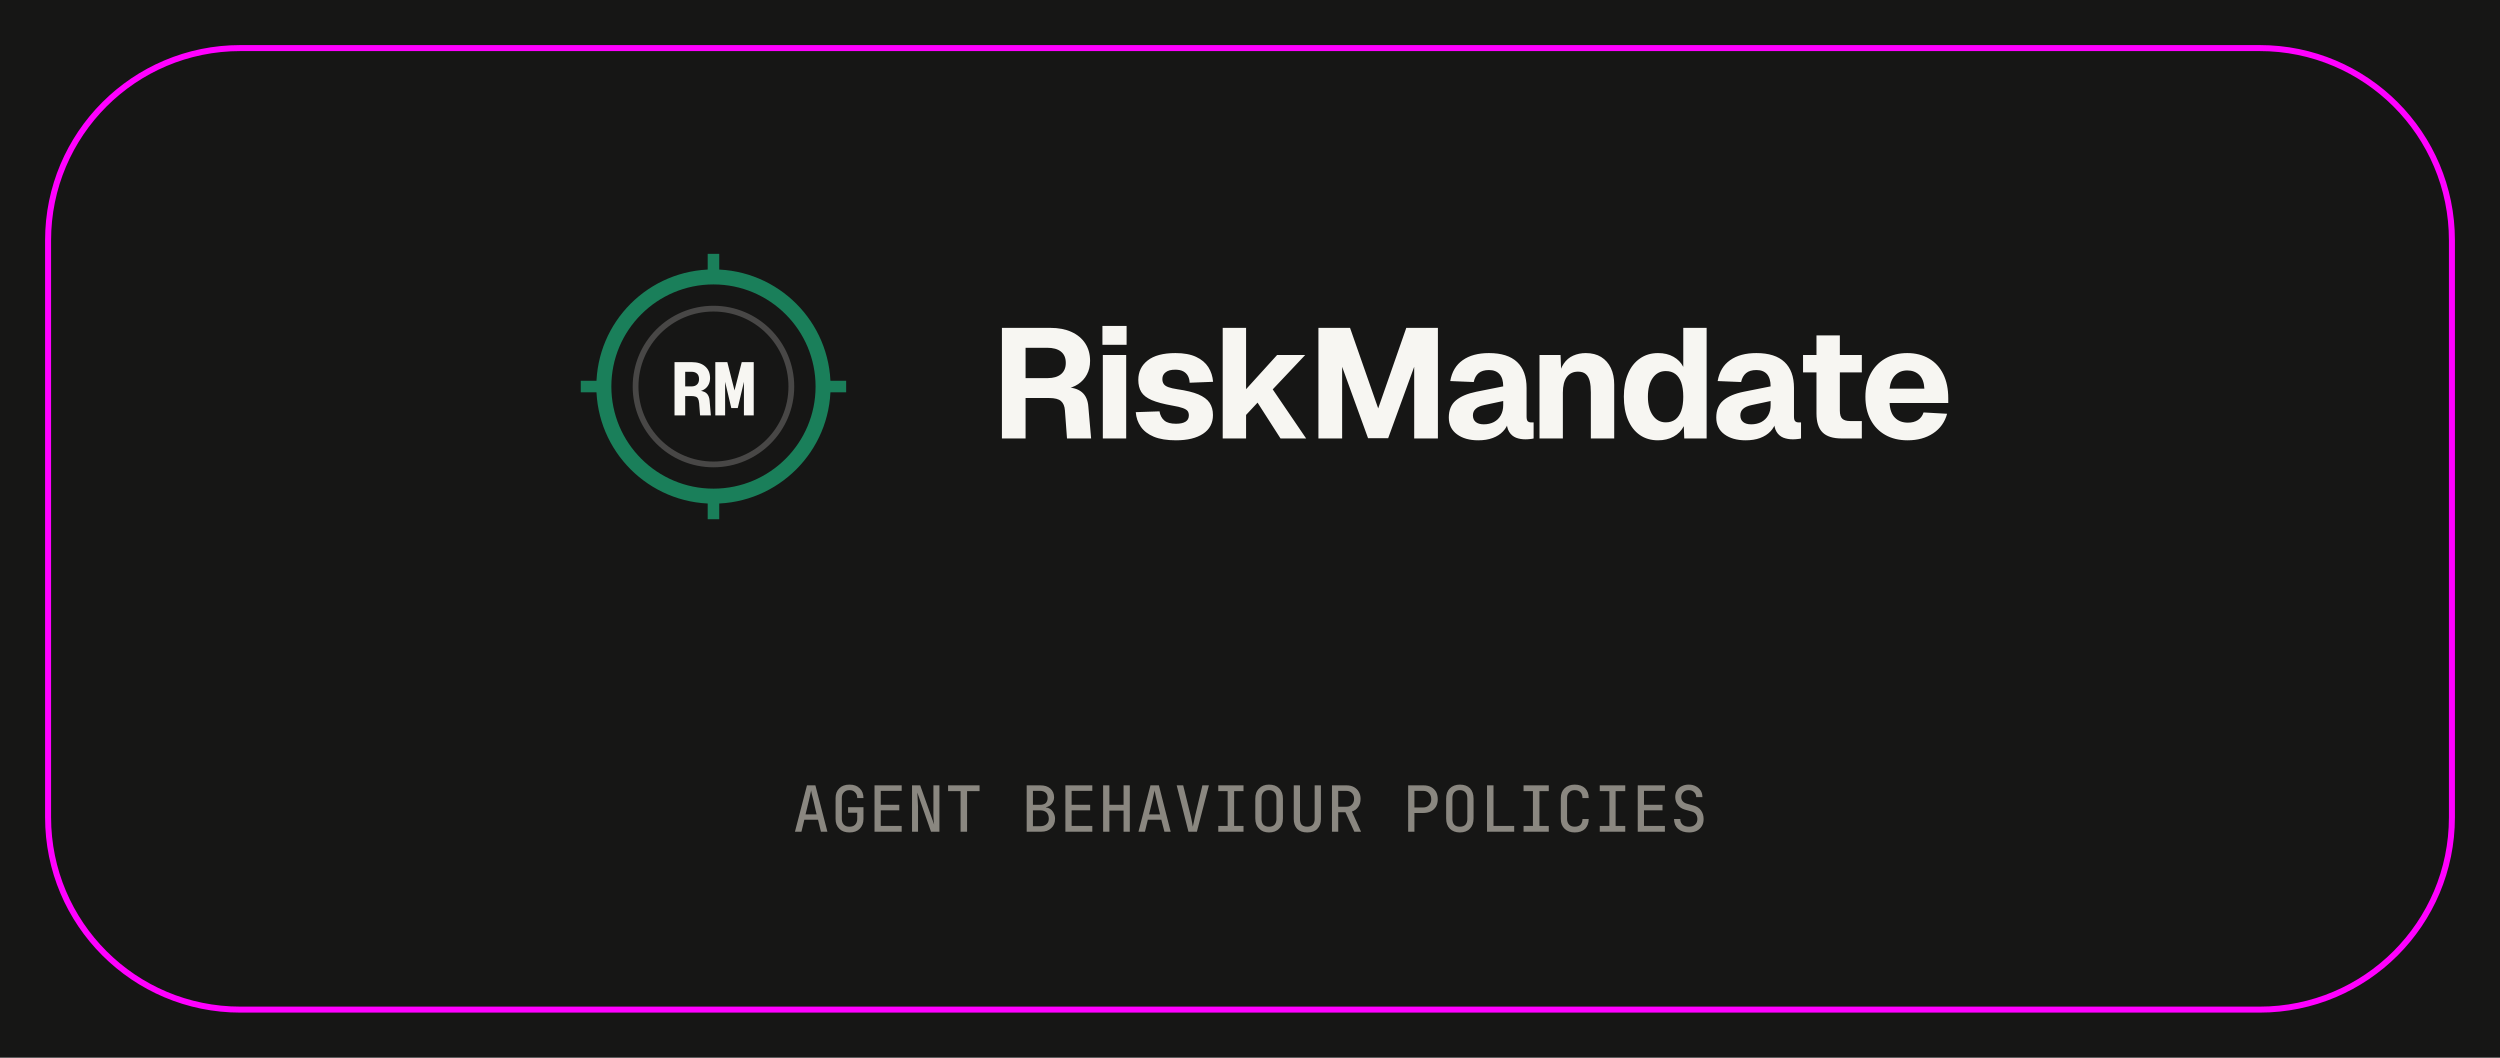
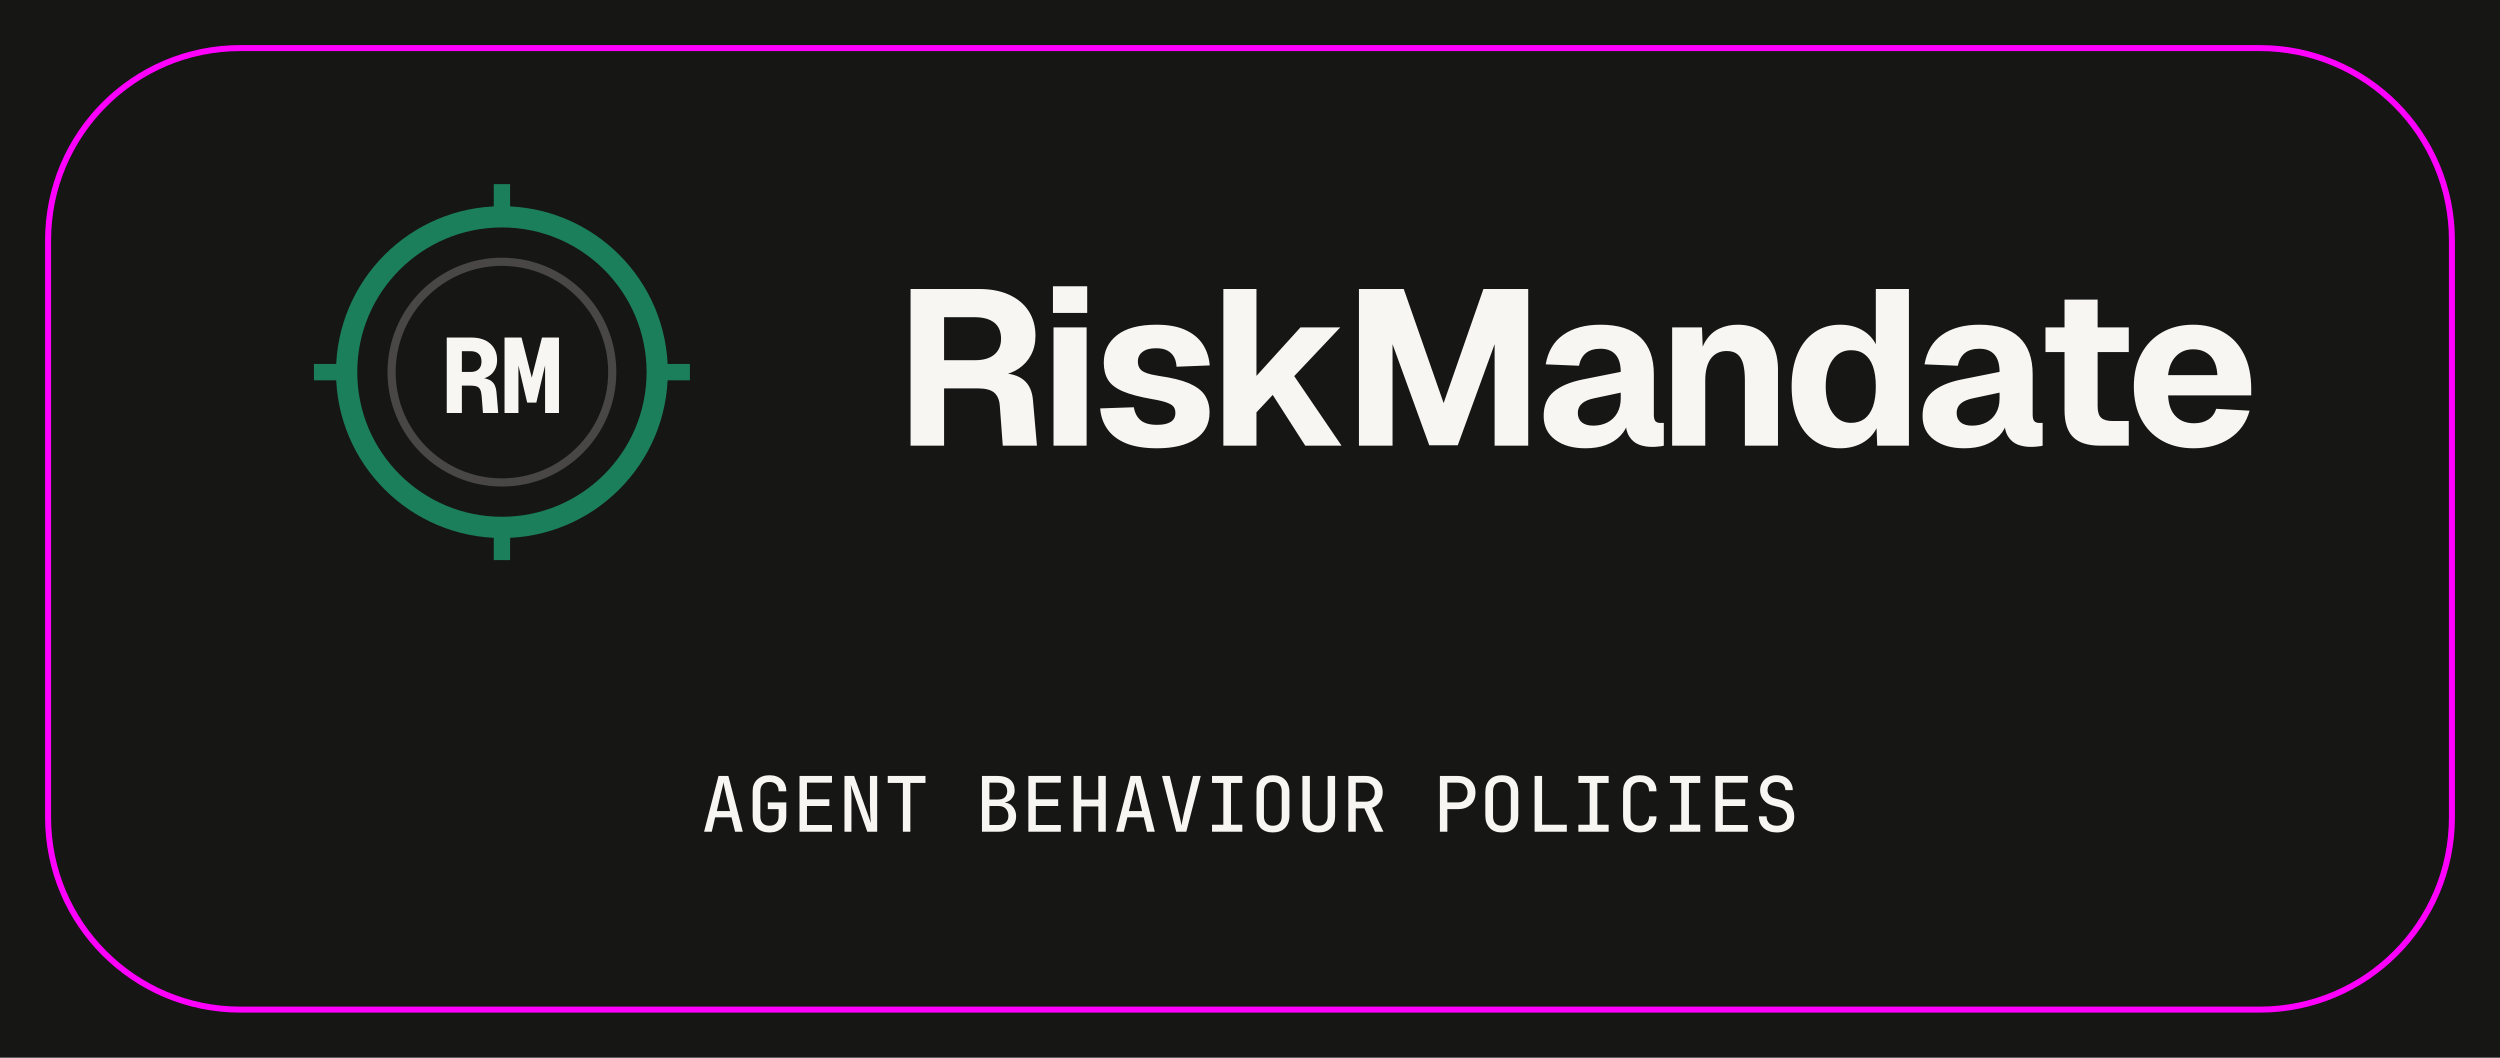
<svg xmlns="http://www.w3.org/2000/svg" width="104mm" height="44mm" viewBox="0 0 104 44">
  <g id="artwork">
    <rect x="0" y="0" width="104" height="44" fill="#161615" />
-     <g id="rm-lockup" class="safe" data-role="logo" data-src="brand/riskmandate-lockup-dark.eps" transform="translate(22,8.4) scale(0.24)">
+     <g id="rm-lockup" class="safe" data-role="logo" data-src="brand/riskmandate-lockup-dark.eps" transform="translate(10,4.6) scale(0.34)">
      <circle cx="32" cy="32" r="19" stroke="#1A7F5A" stroke-width="2.6" fill="none" />
      <circle cx="32" cy="32" r="13.5" stroke="#484746" stroke-width="1" fill="none" />
      <g stroke="#1A7F5A" stroke-width="2">
        <line x1="32" y1="9" x2="32" y2="14" />
        <line x1="32" y1="50" x2="32" y2="55" />
        <line x1="9" y1="32" x2="14" y2="32" />
        <line x1="50" y1="32" x2="55" y2="32" />
      </g>
      <path d="M25.25 37L25.25 27.77L28.23 27.77C29.23 27.77 30.01 28.02 30.57 28.52C31.13 29.01 31.41 29.69 31.41 30.54C31.41 31 31.31 31.39 31.12 31.73C30.93 32.07 30.67 32.34 30.34 32.53C30.01 32.72 29.65 32.84 29.25 32.87L29.2 32.69C29.89 32.71 30.4 32.85 30.74 33.12C31.08 33.39 31.28 33.83 31.33 34.43L31.55 37L29.68 37L29.52 34.92C29.49 34.57 29.43 34.31 29.33 34.12C29.24 33.94 29.09 33.81 28.9 33.75C28.7 33.68 28.44 33.65 28.11 33.65L27.1 33.65L27.1 37ZM27.1 31.98L28.17 31.98C28.6 31.98 28.93 31.87 29.16 31.64C29.39 31.42 29.5 31.11 29.5 30.7C29.5 30.3 29.39 29.98 29.16 29.77C28.93 29.55 28.6 29.44 28.17 29.44L27.1 29.44ZM35.09 35.73L33.79 30.21L34.02 30.17L34.02 37L32.32 37L32.32 27.77L34.4 27.77L35.89 33.62L35.41 33.62L36.9 27.77L38.98 27.77L38.98 37L37.28 37L37.28 30.17L37.51 30.21L36.21 35.73Z" fill="#F7F6F2" />
      <path d="M82 41L82 21.83L90.39 21.83C91.8 21.83 93.02 22.06 94.05 22.53C95.08 23 95.88 23.66 96.44 24.52C97 25.38 97.28 26.39 97.28 27.55C97.28 28.44 97.1 29.23 96.73 29.91C96.37 30.6 95.86 31.15 95.22 31.58C94.58 32.01 93.85 32.28 93.03 32.39L92.93 32.13C94.21 32.13 95.18 32.41 95.85 32.97C96.52 33.52 96.9 34.37 96.98 35.5L97.46 41L93.28 41L92.92 36.15C92.87 35.41 92.64 34.87 92.24 34.52C91.84 34.17 91.16 33.99 90.19 33.99L86.1 33.99L86.1 41ZM86.1 30.54L89.93 30.54C90.93 30.54 91.7 30.31 92.25 29.85C92.8 29.39 93.07 28.74 93.07 27.91C93.07 27.05 92.8 26.4 92.24 25.95C91.68 25.5 90.87 25.28 89.81 25.28L86.1 25.28ZM99.49 41L99.49 26.53L103.54 26.53L103.54 41ZM99.42 24.76L99.42 21.5L103.61 21.5L103.61 24.76ZM112.16 41.32C110.61 41.32 109.33 41.11 108.33 40.7C107.33 40.28 106.58 39.7 106.07 38.96C105.56 38.23 105.27 37.39 105.2 36.44L109.31 36.3C109.43 36.99 109.71 37.52 110.15 37.89C110.59 38.27 111.26 38.45 112.18 38.45C112.9 38.45 113.45 38.33 113.83 38.09C114.21 37.85 114.4 37.49 114.4 37C114.4 36.7 114.33 36.45 114.19 36.25C114.04 36.05 113.76 35.88 113.35 35.73C112.94 35.58 112.33 35.43 111.53 35.3C110.02 35.03 108.83 34.72 107.97 34.35C107.11 33.98 106.51 33.52 106.16 32.95C105.81 32.38 105.64 31.68 105.64 30.84C105.64 29.45 106.18 28.33 107.26 27.48C108.34 26.63 109.95 26.2 112.08 26.2C113.54 26.2 114.73 26.42 115.66 26.86C116.59 27.29 117.3 27.89 117.78 28.64C118.25 29.39 118.53 30.24 118.6 31.18L114.54 31.34C114.52 30.89 114.42 30.5 114.24 30.16C114.05 29.82 113.78 29.55 113.42 29.36C113.06 29.17 112.6 29.08 112.03 29.08C111.32 29.08 110.77 29.22 110.39 29.52C110 29.81 109.81 30.2 109.81 30.7C109.81 31.05 109.89 31.33 110.05 31.56C110.2 31.79 110.47 31.97 110.86 32.11C111.24 32.25 111.76 32.37 112.42 32.47C113.94 32.69 115.15 32.98 116.05 33.36C116.95 33.75 117.6 34.23 117.99 34.81C118.38 35.4 118.58 36.11 118.58 36.94C118.58 38.35 118 39.43 116.86 40.19C115.71 40.95 114.14 41.32 112.16 41.32ZM120.27 41L120.27 21.83L124.32 21.83L124.32 32.46L129.7 26.53L134.57 26.53L128.94 32.49L134.73 41L130.29 41L126.31 34.79L124.32 36.92L124.32 41ZM136.86 41L136.86 21.83L142.34 21.83L147.22 35.79L152.09 21.83L157.57 21.83L157.57 41L153.46 41L153.46 28.58L148.95 40.95L145.46 40.95L140.97 28.58L140.97 41ZM164.56 41.32C163.05 41.32 161.82 40.98 160.88 40.28C159.94 39.59 159.46 38.62 159.46 37.37C159.46 36.1 159.86 35.12 160.66 34.43C161.47 33.73 162.66 33.22 164.23 32.9L168.89 31.97C168.89 31.04 168.68 30.33 168.25 29.85C167.83 29.38 167.22 29.14 166.42 29.14C165.66 29.14 165.06 29.32 164.63 29.67C164.2 30.03 163.92 30.54 163.78 31.22L159.71 31.05C159.99 29.45 160.71 28.24 161.87 27.43C163.03 26.61 164.54 26.2 166.42 26.2C168.58 26.2 170.21 26.72 171.3 27.75C172.39 28.78 172.94 30.28 172.94 32.26L172.94 37.19C172.94 37.6 173.01 37.87 173.14 38.01C173.28 38.15 173.49 38.22 173.76 38.22L174.16 38.22L174.16 41C174.04 41.04 173.83 41.08 173.55 41.1C173.27 41.14 172.99 41.15 172.72 41.15C172.14 41.15 171.61 41.06 171.11 40.87C170.62 40.67 170.22 40.34 169.92 39.85C169.62 39.37 169.47 38.69 169.47 37.8L169.81 38.08C169.63 38.73 169.32 39.3 168.85 39.78C168.39 40.27 167.79 40.65 167.07 40.92C166.34 41.19 165.51 41.32 164.56 41.32ZM165.52 38.55C166.19 38.55 166.78 38.41 167.28 38.15C167.78 37.88 168.18 37.5 168.46 37C168.74 36.5 168.89 35.91 168.89 35.21L168.89 34.51L165.6 35.21C164.94 35.35 164.45 35.56 164.13 35.86C163.8 36.15 163.64 36.53 163.64 36.99C163.64 37.49 163.8 37.87 164.12 38.14C164.44 38.41 164.91 38.55 165.52 38.55ZM175.18 41L175.18 26.53L178.83 26.53L178.99 30.77L178.5 30.64C178.63 29.56 178.92 28.69 179.37 28.05C179.81 27.4 180.36 26.93 181.03 26.64C181.69 26.35 182.41 26.2 183.2 26.2C184.25 26.2 185.14 26.43 185.87 26.88C186.6 27.34 187.16 27.97 187.55 28.79C187.94 29.61 188.13 30.58 188.13 31.7L188.13 41L184.08 41L184.08 33.04C184.08 32.27 184.02 31.61 183.89 31.07C183.75 30.53 183.53 30.12 183.2 29.84C182.88 29.56 182.43 29.42 181.86 29.42C181.02 29.42 180.37 29.73 179.91 30.35C179.46 30.97 179.23 31.87 179.23 33.04L179.23 41ZM195.73 41.32C194.51 41.32 193.46 41.02 192.57 40.4C191.68 39.78 191 38.91 190.52 37.77C190.04 36.64 189.8 35.3 189.8 33.76C189.8 32.22 190.04 30.89 190.53 29.75C191.01 28.62 191.7 27.75 192.6 27.13C193.49 26.51 194.53 26.2 195.73 26.2C196.76 26.2 197.65 26.41 198.4 26.84C199.15 27.26 199.72 27.84 200.1 28.59L200.1 21.83L204.15 21.83L204.15 41L200.27 41L200.19 38.87C199.79 39.65 199.2 40.25 198.42 40.68C197.64 41.11 196.74 41.32 195.73 41.32ZM197.07 38.21C197.72 38.21 198.27 38.04 198.72 37.71C199.17 37.37 199.51 36.87 199.75 36.21C199.98 35.55 200.1 34.74 200.1 33.76C200.1 32.78 199.98 31.96 199.75 31.3C199.51 30.64 199.17 30.15 198.72 29.82C198.27 29.48 197.72 29.32 197.07 29.32C196.12 29.32 195.37 29.72 194.81 30.51C194.25 31.3 193.97 32.39 193.97 33.76C193.97 35.11 194.25 36.19 194.82 37C195.38 37.8 196.13 38.21 197.07 38.21ZM210.91 41.32C209.4 41.32 208.18 40.98 207.23 40.28C206.29 39.59 205.82 38.62 205.82 37.37C205.82 36.1 206.22 35.12 207.02 34.43C207.82 33.73 209.01 33.22 210.59 32.9L215.24 31.97C215.24 31.04 215.03 30.33 214.61 29.85C214.19 29.38 213.58 29.14 212.78 29.14C212.01 29.14 211.42 29.32 210.99 29.67C210.56 30.03 210.27 30.54 210.13 31.22L206.06 31.05C206.34 29.45 207.06 28.24 208.22 27.43C209.38 26.61 210.9 26.2 212.78 26.2C214.94 26.2 216.56 26.72 217.65 27.75C218.74 28.78 219.29 30.28 219.29 32.26L219.29 37.19C219.29 37.6 219.36 37.87 219.5 38.01C219.64 38.15 219.84 38.22 220.11 38.22L220.51 38.22L220.51 41C220.39 41.04 220.19 41.08 219.91 41.1C219.62 41.14 219.34 41.15 219.07 41.15C218.5 41.15 217.96 41.06 217.46 40.87C216.97 40.67 216.57 40.34 216.27 39.85C215.97 39.37 215.82 38.69 215.82 37.8L216.16 38.08C215.99 38.73 215.67 39.3 215.21 39.78C214.74 40.27 214.15 40.65 213.42 40.92C212.7 41.19 211.86 41.32 210.91 41.32ZM211.87 38.55C212.54 38.55 213.13 38.41 213.63 38.15C214.13 37.88 214.53 37.5 214.81 37C215.1 36.5 215.24 35.91 215.24 35.21L215.24 34.51L211.96 35.21C211.3 35.35 210.81 35.56 210.48 35.86C210.15 36.15 209.99 36.53 209.99 36.99C209.99 37.49 210.15 37.87 210.47 38.14C210.79 38.41 211.26 38.55 211.87 38.55ZM227.55 41C226.05 41 224.94 40.65 224.24 39.95C223.54 39.26 223.19 38.16 223.19 36.65L223.19 23.13L227.24 23.13L227.24 36.17C227.24 36.86 227.39 37.34 227.68 37.59C227.97 37.85 228.42 37.98 229.03 37.98L231.05 37.98L231.05 41ZM220.86 29.55L220.86 26.53L231.05 26.53L231.05 29.55ZM238.98 41.32C237.5 41.32 236.21 41.01 235.12 40.39C234.02 39.77 233.17 38.89 232.57 37.75C231.97 36.62 231.67 35.29 231.67 33.76C231.67 32.24 231.97 30.92 232.57 29.79C233.17 28.66 234.02 27.78 235.1 27.15C236.19 26.52 237.47 26.2 238.93 26.2C240.37 26.2 241.62 26.52 242.69 27.15C243.76 27.77 244.58 28.67 245.16 29.84C245.74 31.01 246.03 32.41 246.03 34.03L246.03 34.85L235.86 34.85C235.92 36 236.23 36.85 236.8 37.41C237.36 37.98 238.11 38.26 239.04 38.26C239.73 38.26 240.3 38.11 240.77 37.81C241.23 37.52 241.56 37.08 241.75 36.49L245.83 36.72C245.44 38.17 244.63 39.3 243.41 40.11C242.19 40.92 240.72 41.32 238.98 41.32ZM235.86 32.37L241.89 32.37C241.84 31.31 241.54 30.52 241.01 29.99C240.47 29.47 239.78 29.21 238.93 29.21C238.09 29.21 237.4 29.48 236.85 30.03C236.3 30.58 235.97 31.36 235.86 32.37Z" fill="#F7F6F2" />
    </g>
-     <path class="safe" data-role="label" d="M33.07 34.6 33.57 32.67H33.92L34.42 34.6H34.15L34.03 34.1H33.46L33.34 34.6ZM33.51 33.88H33.97L33.84 33.3Q33.8 33.14 33.77 33.03Q33.75 32.92 33.74 32.88Q33.74 32.92 33.71 33.03Q33.69 33.14 33.65 33.3ZM35.34 34.63Q35.07 34.63 34.92 34.48Q34.76 34.33 34.76 34.07V33.2Q34.76 32.94 34.92 32.79Q35.07 32.64 35.34 32.64Q35.61 32.64 35.76 32.79Q35.92 32.94 35.92 33.2H35.66Q35.66 33.04 35.57 32.96Q35.49 32.87 35.34 32.87Q35.19 32.87 35.11 32.96Q35.02 33.04 35.02 33.2V34.07Q35.02 34.22 35.11 34.31Q35.19 34.39 35.34 34.39Q35.49 34.39 35.57 34.31Q35.66 34.22 35.66 34.07V33.81H35.28V33.58H35.92V34.07Q35.92 34.32 35.76 34.48Q35.61 34.63 35.34 34.63ZM36.38 34.6V32.67H37.51V32.9H36.64V33.48H37.41V33.71H36.64V34.36H37.51V34.6ZM37.94 34.6V32.67H38.28L38.86 34.3Q38.85 34.23 38.84 34.13Q38.83 34.03 38.83 33.92Q38.83 33.81 38.83 33.71V32.67H39.08V34.6H38.73L38.16 32.97Q38.17 33.04 38.17 33.14Q38.18 33.24 38.18 33.35Q38.19 33.45 38.19 33.55V34.6ZM39.96 34.6V32.91H39.44V32.67H40.75V32.91H40.23V34.6ZM42.71 34.6V32.67H43.27Q43.54 32.67 43.69 32.8Q43.85 32.94 43.85 33.17Q43.85 33.32 43.75 33.44Q43.66 33.55 43.51 33.58V33.59Q43.62 33.6 43.71 33.67Q43.79 33.73 43.84 33.84Q43.89 33.94 43.89 34.06Q43.89 34.31 43.73 34.45Q43.58 34.6 43.31 34.6ZM42.97 33.48H43.27Q43.41 33.48 43.5 33.41Q43.58 33.33 43.58 33.19Q43.58 33.05 43.5 32.98Q43.41 32.9 43.27 32.9H42.97ZM42.97 34.37H43.28Q43.44 34.37 43.54 34.28Q43.63 34.2 43.63 34.05Q43.63 33.9 43.54 33.8Q43.44 33.71 43.28 33.71H42.97ZM44.32 34.6V32.67H45.44V32.9H44.58V33.48H45.35V33.71H44.58V34.36H45.44V34.6ZM45.89 34.6V32.67H46.15V33.48H46.74V32.67H47V34.6H46.74V33.72H46.15V34.6ZM47.36 34.6 47.86 32.67H48.21L48.7 34.6H48.44L48.31 34.1H47.75L47.63 34.6ZM47.8 33.88H48.26L48.12 33.3Q48.08 33.14 48.06 33.03Q48.04 32.92 48.03 32.88Q48.03 32.92 48 33.03Q47.98 33.14 47.94 33.3ZM49.44 34.6 48.95 32.67H49.22L49.54 33.97Q49.57 34.09 49.59 34.21Q49.61 34.32 49.62 34.39Q49.63 34.32 49.66 34.21Q49.68 34.09 49.71 33.97L50.02 32.67H50.29L49.79 34.6ZM50.68 34.6V34.36H51.07V32.91H50.68V32.67H51.73V32.91H51.34V34.36H51.73V34.6ZM52.79 34.63Q52.53 34.63 52.38 34.47Q52.22 34.32 52.22 34.04V33.23Q52.22 32.95 52.38 32.8Q52.53 32.64 52.79 32.64Q53.06 32.64 53.21 32.79Q53.37 32.95 53.37 33.23V34.04Q53.37 34.32 53.21 34.47Q53.06 34.63 52.79 34.63ZM52.79 34.39Q52.94 34.39 53.02 34.31Q53.1 34.22 53.1 34.07V33.2Q53.1 33.04 53.02 32.96Q52.94 32.87 52.79 32.87Q52.64 32.87 52.56 32.96Q52.48 33.04 52.48 33.2V34.07Q52.48 34.22 52.56 34.31Q52.65 34.39 52.79 34.39ZM54.38 34.63Q54.11 34.63 53.96 34.48Q53.82 34.32 53.82 34.07V32.67H54.08V34.07Q54.08 34.22 54.15 34.31Q54.23 34.39 54.38 34.39Q54.53 34.39 54.61 34.31Q54.69 34.22 54.69 34.07V32.67H54.95V34.07Q54.95 34.33 54.8 34.48Q54.66 34.63 54.38 34.63ZM55.41 34.6V32.67H56.01Q56.19 32.67 56.32 32.74Q56.45 32.81 56.52 32.93Q56.6 33.06 56.6 33.23Q56.6 33.43 56.5 33.57Q56.4 33.71 56.24 33.76L56.62 34.6H56.34L55.97 33.79H55.67V34.6ZM55.67 33.56H56.01Q56.16 33.56 56.24 33.47Q56.33 33.38 56.33 33.23Q56.33 33.08 56.24 32.99Q56.15 32.9 56.01 32.9H55.67ZM58.58 34.6V32.67H59.21Q59.4 32.67 59.53 32.74Q59.66 32.81 59.74 32.94Q59.81 33.07 59.81 33.25Q59.81 33.42 59.74 33.55Q59.66 33.68 59.53 33.75Q59.39 33.82 59.21 33.82H58.84V34.6ZM58.84 33.59H59.21Q59.36 33.59 59.45 33.49Q59.54 33.4 59.54 33.25Q59.54 33.09 59.45 33Q59.36 32.9 59.21 32.9H58.84ZM60.73 34.63Q60.47 34.63 60.31 34.47Q60.16 34.32 60.16 34.04V33.23Q60.16 32.95 60.31 32.8Q60.47 32.64 60.73 32.64Q61 32.64 61.15 32.79Q61.3 32.95 61.3 33.23V34.04Q61.3 34.32 61.15 34.47Q61 34.63 60.73 34.63ZM60.73 34.39Q60.88 34.39 60.96 34.31Q61.04 34.22 61.04 34.07V33.2Q61.04 33.04 60.96 32.96Q60.88 32.87 60.73 32.87Q60.58 32.87 60.5 32.96Q60.42 33.04 60.42 33.2V34.07Q60.42 34.22 60.5 34.31Q60.58 34.39 60.73 34.39ZM61.86 34.6V32.67H62.13V34.36H62.99V34.6ZM63.38 34.6V34.36H63.77V32.91H63.38V32.67H64.43V32.91H64.04V34.36H64.43V34.6ZM65.51 34.63Q65.25 34.63 65.09 34.48Q64.93 34.33 64.93 34.07V33.2Q64.93 32.94 65.09 32.79Q65.25 32.64 65.51 32.64Q65.78 32.64 65.94 32.79Q66.09 32.94 66.09 33.2H65.83Q65.83 33.04 65.75 32.96Q65.66 32.87 65.51 32.87Q65.36 32.87 65.28 32.96Q65.19 33.04 65.19 33.2V34.07Q65.19 34.22 65.28 34.31Q65.36 34.39 65.51 34.39Q65.66 34.39 65.75 34.31Q65.83 34.22 65.83 34.07H66.09Q66.09 34.32 65.94 34.48Q65.78 34.63 65.51 34.63ZM66.55 34.6V34.36H66.95V32.91H66.55V32.67H67.61V32.91H67.21V34.36H67.61V34.6ZM68.13 34.6V32.67H69.26V32.9H68.39V33.48H69.16V33.71H68.39V34.36H69.26V34.6ZM70.27 34.63Q69.98 34.63 69.81 34.48Q69.64 34.33 69.64 34.07H69.9Q69.9 34.22 70 34.31Q70.1 34.39 70.27 34.39Q70.43 34.39 70.52 34.3Q70.61 34.22 70.61 34.07Q70.61 33.96 70.55 33.87Q70.49 33.79 70.38 33.76L70.09 33.68Q69.91 33.63 69.8 33.49Q69.69 33.35 69.69 33.16Q69.69 33.01 69.76 32.89Q69.83 32.77 69.95 32.71Q70.08 32.64 70.25 32.64Q70.42 32.64 70.55 32.71Q70.67 32.77 70.75 32.89Q70.82 33 70.82 33.16H70.56Q70.56 33.03 70.47 32.95Q70.39 32.87 70.25 32.87Q70.11 32.87 70.03 32.95Q69.94 33.03 69.94 33.16Q69.94 33.26 70 33.33Q70.06 33.4 70.16 33.43L70.45 33.51Q70.65 33.56 70.76 33.71Q70.87 33.86 70.87 34.07Q70.87 34.24 70.8 34.36Q70.72 34.49 70.59 34.56Q70.45 34.63 70.27 34.63Z" fill="#8A8780" />
+     <path class="safe" data-role="label" d="M29.29 34.6 29.89 32.28H30.3L30.9 34.6H30.58L30.43 34H29.75L29.61 34.6ZM29.82 33.74H30.37L30.2 33.04Q30.16 32.85 30.13 32.72Q30.1 32.59 30.09 32.54Q30.09 32.59 30.06 32.72Q30.03 32.85 29.98 33.04ZM32.01 34.63Q31.69 34.63 31.5 34.45Q31.31 34.27 31.31 33.96V32.92Q31.31 32.61 31.5 32.43Q31.69 32.25 32.01 32.25Q32.33 32.25 32.52 32.43Q32.71 32.61 32.71 32.92H32.39Q32.39 32.73 32.29 32.63Q32.19 32.53 32.01 32.53Q31.83 32.53 31.73 32.63Q31.63 32.73 31.63 32.92V33.96Q31.63 34.15 31.73 34.25Q31.83 34.35 32.01 34.35Q32.19 34.35 32.29 34.25Q32.39 34.15 32.39 33.96V33.66H31.94V33.38H32.71V33.96Q32.71 34.27 32.52 34.45Q32.33 34.63 32.01 34.63ZM33.26 34.6V32.28H34.61V32.56H33.57V33.25H34.5V33.53H33.57V34.32H34.61V34.6ZM35.13 34.6V32.28H35.53L36.23 34.24Q36.22 34.16 36.21 34.03Q36.2 33.91 36.2 33.78Q36.19 33.65 36.19 33.53V32.28H36.49V34.6H36.08L35.39 32.64Q35.4 32.73 35.41 32.85Q35.41 32.96 35.42 33.1Q35.42 33.23 35.42 33.34V34.6ZM37.56 34.6V32.57H36.93V32.28H38.5V32.57H37.87V34.6ZM40.85 34.6V32.28H41.52Q41.84 32.28 42.03 32.44Q42.21 32.6 42.21 32.88Q42.21 33.06 42.1 33.2Q41.99 33.35 41.81 33.38V33.39Q41.94 33.4 42.05 33.48Q42.15 33.56 42.21 33.68Q42.27 33.81 42.27 33.95Q42.27 34.25 42.08 34.43Q41.89 34.6 41.57 34.6ZM41.16 33.26H41.52Q41.7 33.26 41.8 33.17Q41.9 33.07 41.9 32.91Q41.9 32.75 41.8 32.65Q41.7 32.56 41.52 32.56H41.16ZM41.16 34.32H41.54Q41.73 34.32 41.84 34.22Q41.95 34.12 41.95 33.94Q41.95 33.76 41.84 33.64Q41.73 33.53 41.54 33.53H41.16ZM42.78 34.6V32.28H44.13V32.56H43.09V33.25H44.02V33.53H43.09V34.32H44.13V34.6ZM44.66 34.6V32.28H44.98V33.26H45.69V32.28H46V34.6H45.69V33.55H44.98V34.6ZM46.43 34.6 47.03 32.28H47.45L48.04 34.6H47.72L47.58 34H46.9L46.75 34.6ZM46.96 33.74H47.51L47.35 33.04Q47.3 32.85 47.27 32.72Q47.24 32.59 47.24 32.54Q47.23 32.59 47.2 32.72Q47.17 32.85 47.13 33.04ZM48.93 34.6 48.34 32.28H48.66L49.04 33.84Q49.08 33.99 49.11 34.13Q49.14 34.27 49.15 34.34Q49.16 34.27 49.19 34.13Q49.22 33.99 49.25 33.84L49.63 32.28H49.95L49.35 34.6ZM50.42 34.6V34.31H50.89V32.57H50.42V32.28H51.68V32.57H51.21V34.31H51.68V34.6ZM52.95 34.63Q52.63 34.63 52.45 34.45Q52.27 34.26 52.27 33.93V32.95Q52.27 32.62 52.45 32.43Q52.63 32.25 52.95 32.25Q53.27 32.25 53.45 32.43Q53.64 32.62 53.64 32.95V33.93Q53.64 34.26 53.45 34.45Q53.27 34.63 52.95 34.63ZM52.95 34.35Q53.13 34.35 53.23 34.25Q53.32 34.15 53.32 33.96V32.92Q53.32 32.73 53.23 32.63Q53.13 32.53 52.95 32.53Q52.77 32.53 52.68 32.63Q52.58 32.73 52.58 32.92V33.96Q52.58 34.15 52.68 34.25Q52.77 34.35 52.95 34.35ZM54.86 34.63Q54.53 34.63 54.35 34.45Q54.18 34.27 54.18 33.96V32.28H54.49V33.96Q54.49 34.14 54.58 34.25Q54.67 34.35 54.86 34.35Q55.04 34.35 55.13 34.25Q55.23 34.14 55.23 33.96V32.28H55.54V33.96Q55.54 34.27 55.36 34.45Q55.19 34.63 54.86 34.63ZM56.09 34.6V32.28H56.81Q57.02 32.28 57.18 32.37Q57.34 32.45 57.43 32.6Q57.52 32.75 57.52 32.96Q57.52 33.19 57.4 33.36Q57.28 33.53 57.08 33.6L57.55 34.6H57.2L56.76 33.63H56.4V34.6ZM56.4 33.35H56.81Q56.99 33.35 57.09 33.24Q57.19 33.14 57.19 32.96Q57.19 32.78 57.09 32.67Q56.98 32.56 56.81 32.56H56.4ZM59.9 34.6V32.28H60.65Q60.87 32.28 61.04 32.37Q61.2 32.45 61.29 32.61Q61.38 32.76 61.38 32.97Q61.38 33.18 61.29 33.34Q61.2 33.49 61.03 33.58Q60.87 33.66 60.65 33.66H60.21V34.6ZM60.21 33.38H60.65Q60.84 33.38 60.94 33.27Q61.05 33.16 61.05 32.97Q61.05 32.79 60.94 32.67Q60.84 32.56 60.65 32.56H60.21ZM62.48 34.63Q62.16 34.63 61.98 34.45Q61.79 34.26 61.79 33.93V32.95Q61.79 32.62 61.98 32.43Q62.16 32.25 62.48 32.25Q62.8 32.25 62.98 32.43Q63.16 32.62 63.16 32.95V33.93Q63.16 34.26 62.98 34.45Q62.8 34.63 62.48 34.63ZM62.48 34.35Q62.66 34.35 62.75 34.25Q62.85 34.15 62.85 33.96V32.92Q62.85 32.73 62.75 32.63Q62.66 32.53 62.48 32.53Q62.3 32.53 62.2 32.63Q62.11 32.73 62.11 32.92V33.96Q62.11 34.15 62.2 34.25Q62.3 34.35 62.48 34.35ZM63.84 34.6V32.28H64.15V34.31H65.18V34.6ZM65.66 34.6V34.31H66.13V32.57H65.66V32.28H66.92V32.57H66.45V34.31H66.92V34.6ZM68.22 34.63Q67.9 34.63 67.71 34.45Q67.52 34.27 67.52 33.96V32.92Q67.52 32.61 67.71 32.43Q67.9 32.25 68.22 32.25Q68.54 32.25 68.72 32.43Q68.91 32.61 68.91 32.92H68.6Q68.6 32.73 68.5 32.63Q68.4 32.53 68.22 32.53Q68.04 32.53 67.94 32.63Q67.83 32.73 67.83 32.92V33.96Q67.83 34.15 67.94 34.25Q68.04 34.35 68.22 34.35Q68.4 34.35 68.5 34.25Q68.6 34.15 68.6 33.96H68.91Q68.91 34.27 68.72 34.45Q68.54 34.63 68.22 34.63ZM69.47 34.6V34.31H69.94V32.57H69.47V32.28H70.73V32.57H70.26V34.31H70.73V34.6ZM71.36 34.6V32.28H72.71V32.56H71.67V33.25H72.6V33.53H71.67V34.32H72.71V34.6ZM73.92 34.63Q73.58 34.63 73.37 34.45Q73.17 34.27 73.17 33.96H73.49Q73.49 34.14 73.6 34.25Q73.72 34.35 73.92 34.35Q74.11 34.35 74.22 34.25Q74.34 34.14 74.34 33.96Q74.34 33.83 74.26 33.73Q74.19 33.63 74.06 33.59L73.71 33.5Q73.49 33.44 73.36 33.27Q73.22 33.1 73.22 32.88Q73.22 32.69 73.31 32.55Q73.39 32.41 73.55 32.33Q73.7 32.25 73.9 32.25Q74.1 32.25 74.26 32.33Q74.41 32.41 74.49 32.55Q74.58 32.69 74.58 32.87H74.27Q74.27 32.72 74.17 32.62Q74.06 32.53 73.9 32.53Q73.73 32.53 73.63 32.62Q73.53 32.72 73.53 32.87Q73.53 32.99 73.6 33.08Q73.67 33.16 73.79 33.2L74.14 33.29Q74.38 33.36 74.51 33.53Q74.64 33.71 74.64 33.96Q74.64 34.17 74.56 34.32Q74.47 34.47 74.3 34.55Q74.14 34.63 73.92 34.63Z" fill="#F7F6F2" />
  </g>
  <g id="cutline" data-spot="CutContour">
    <path d="M10 2H94A8 8 0 0 1 102 10V34A8 8 0 0 1 94 42H10A8 8 0 0 1 2 34V10A8 8 0 0 1 10 2Z" fill="none" stroke="#FF00FF" stroke-width="0.25" />
  </g>
</svg>
